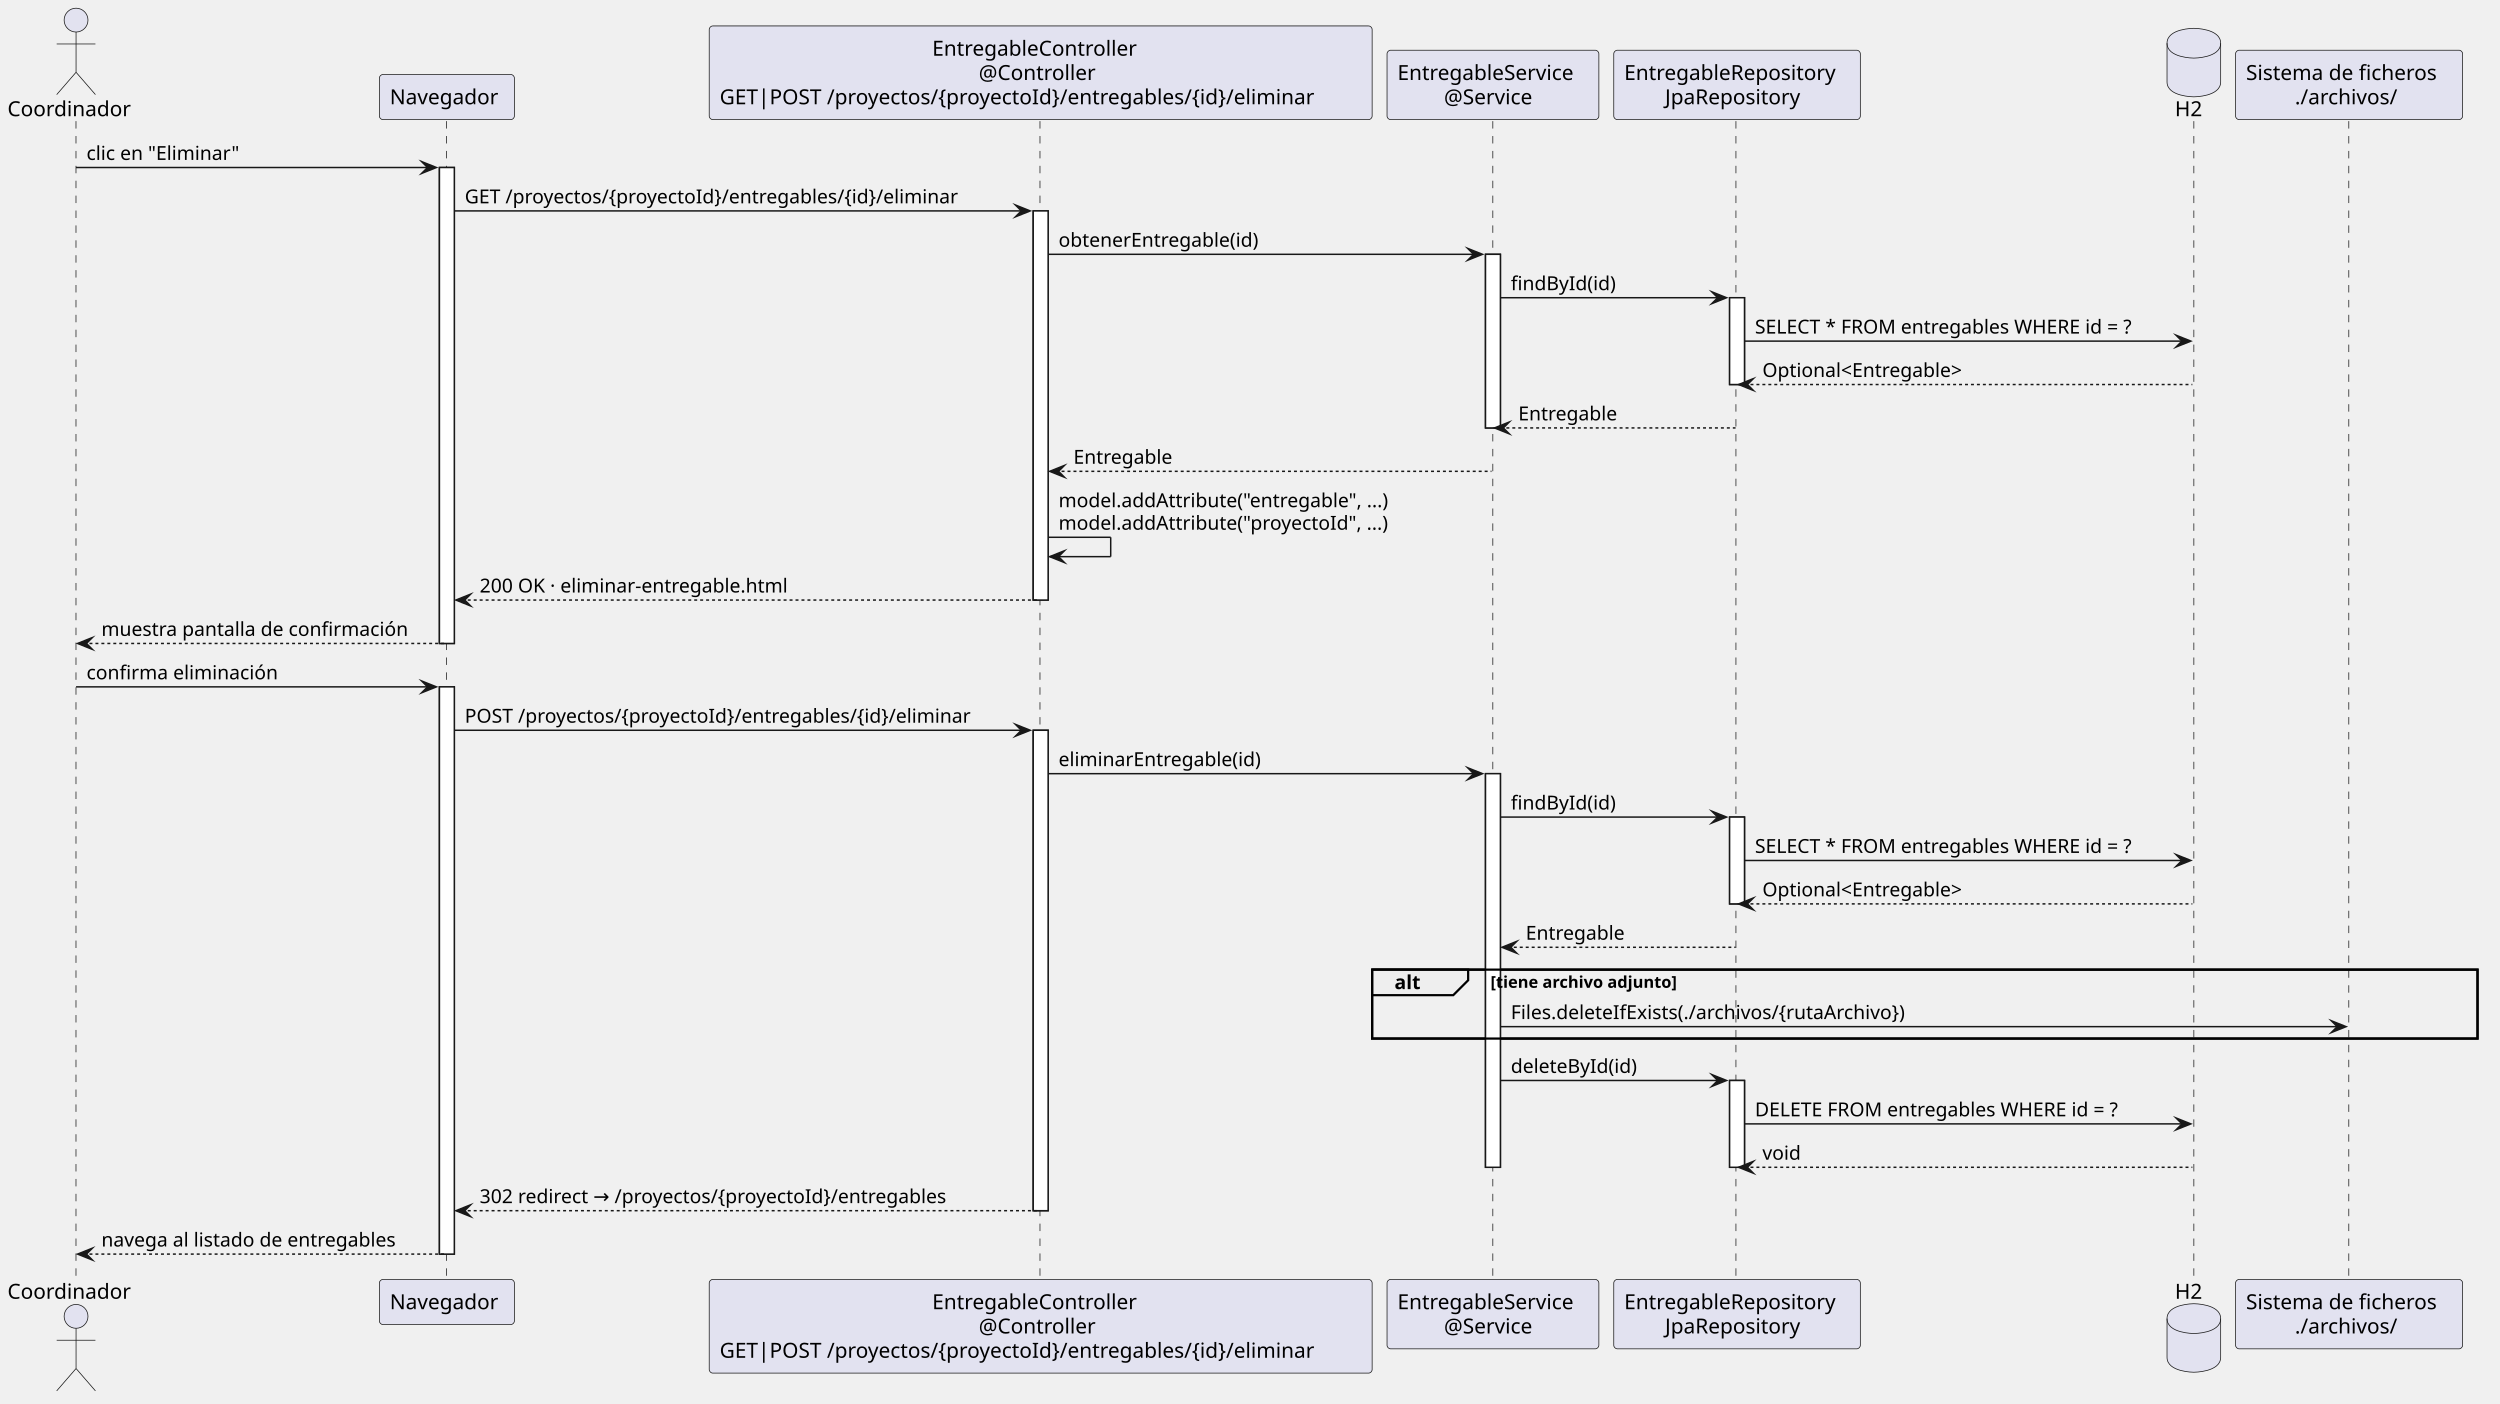
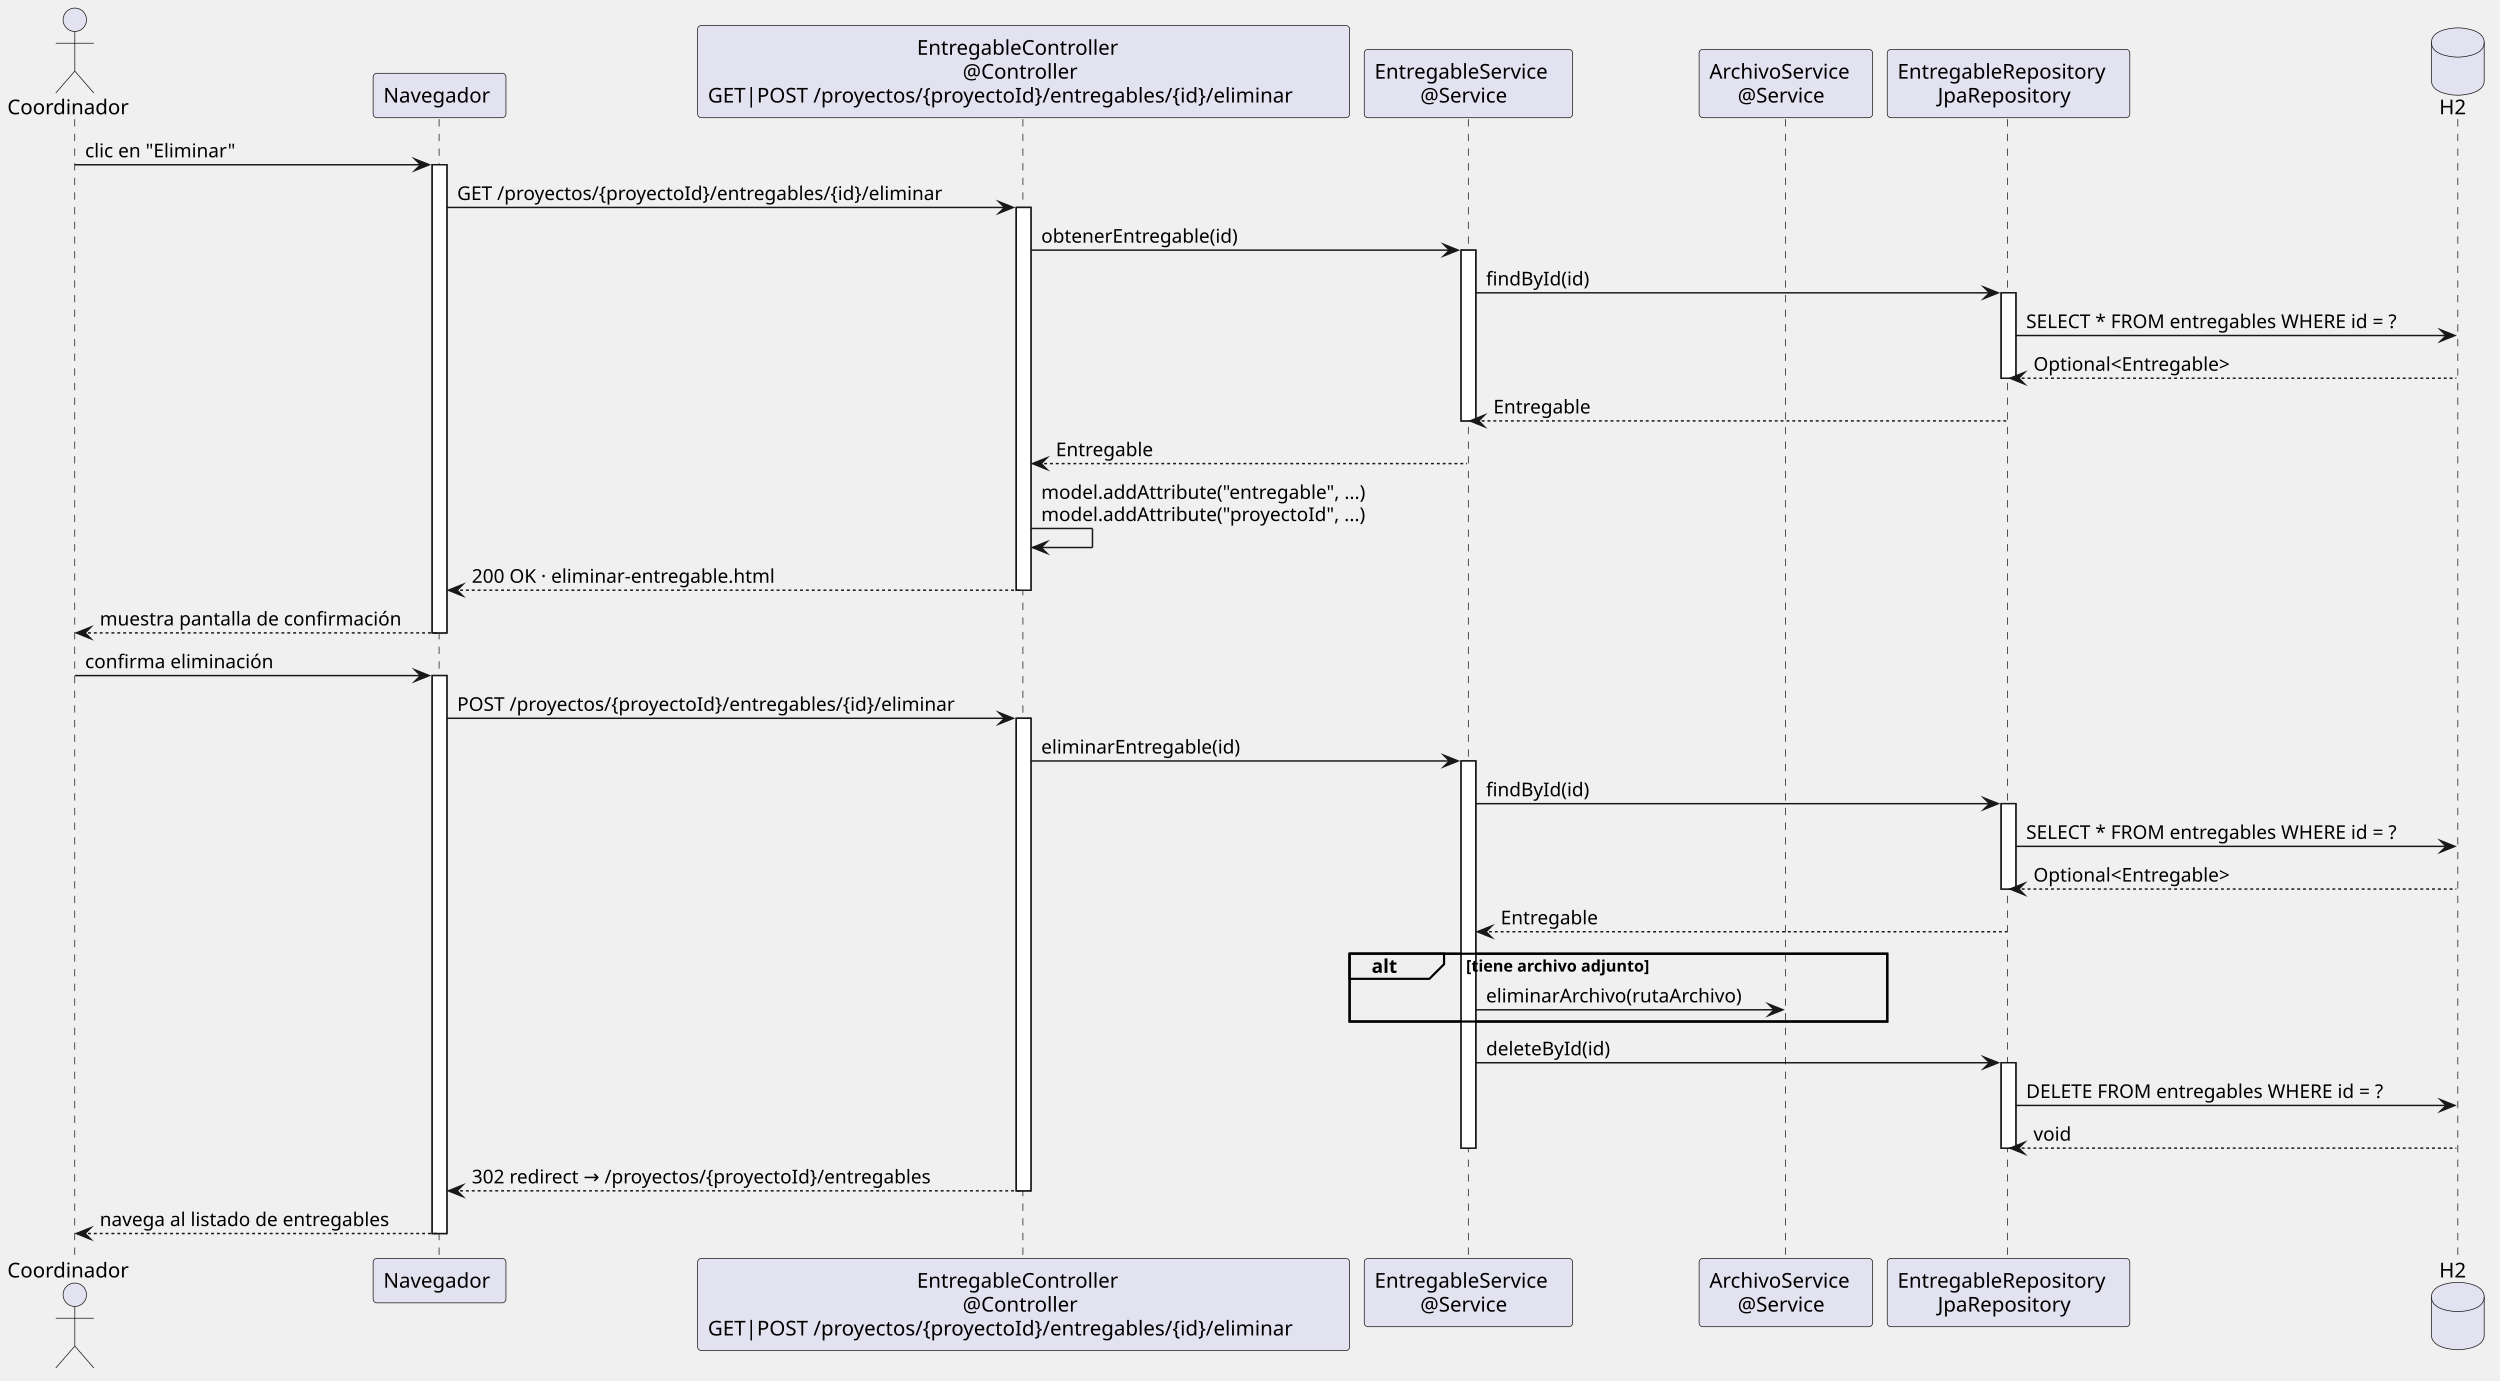
- <svg xmlns="http://www.w3.org/2000/svg" contentStyleType="text/css" data-diagram-type="SEQUENCE" height="942px" preserveAspectRatio="none" style="width:1678px;height:942px;background:#FFFFFF;" version="1.1" viewBox="0 0 1678 942" width="1678px" zoomAndPan="magnify">
+ <svg xmlns="http://www.w3.org/2000/svg" contentStyleType="text/css" data-diagram-type="SEQUENCE" height="942px" preserveAspectRatio="none" style="width:1706px;height:942px;background:#FFFFFF;" version="1.1" viewBox="0 0 1706 942" width="1706px" zoomAndPan="magnify">
  <defs />
  <g>
    <g>
      <rect fill="#FFFFFF" height="319.461" style="stroke:#181818;stroke-width:1;" width="10" x="294.945" y="112.43" />
    </g>
    <g>
      <rect fill="#FFFFFF" height="380.727" style="stroke:#181818;stroke-width:1;" width="10" x="294.945" y="461.023" />
    </g>
    <g>
      <rect fill="#FFFFFF" height="261.195" style="stroke:#181818;stroke-width:1;" width="10" x="693.505" y="141.562" />
    </g>
    <g>
      <rect fill="#FFFFFF" height="322.461" style="stroke:#181818;stroke-width:1;" width="10" x="693.505" y="490.156" />
    </g>
    <g>
      <rect fill="#FFFFFF" height="116.531" style="stroke:#181818;stroke-width:1;" width="10" x="997.068" y="170.695" />
    </g>
    <g>
      <rect fill="#FFFFFF" height="264.195" style="stroke:#181818;stroke-width:1;" width="10" x="997.068" y="519.289" />
    </g>
    <g>
-       <rect fill="#FFFFFF" height="58.266" style="stroke:#181818;stroke-width:1;" width="10" x="1160.907" y="199.828" />
-     </g>
-     <g>
-       <rect fill="#FFFFFF" height="58.266" style="stroke:#181818;stroke-width:1;" width="10" x="1160.907" y="548.422" />
-     </g>
-     <g>
-       <rect fill="#FFFFFF" height="58.266" style="stroke:#181818;stroke-width:1;" width="10" x="1160.907" y="725.219" />
-     </g>
-     <rect fill="none" height="46.266" style="stroke:#000000;stroke-width:1.5;" width="741.936" x="920.981" y="650.82" />
+       <rect fill="#FFFFFF" height="58.266" style="stroke:#181818;stroke-width:1;" width="10" x="1365.618" y="199.828" />
+     </g>
+     <g>
+       <rect fill="#FFFFFF" height="58.266" style="stroke:#181818;stroke-width:1;" width="10" x="1365.618" y="548.422" />
+     </g>
+     <g>
+       <rect fill="#FFFFFF" height="58.266" style="stroke:#181818;stroke-width:1;" width="10" x="1365.618" y="725.219" />
+     </g>
+     <rect fill="none" height="46.266" style="stroke:#000000;stroke-width:1.5;" width="366.884" x="920.981" y="650.82" />
    <g class="participant-lifeline" data-entity-uid="part1" data-qualified-name="Coord" data-source-line="3" id="part1-lifeline">
      <g>
        <rect fill="#000000" fill-opacity="0" height="778.453" width="8" x="47.049" y="81.297" />
        <line style="stroke:#181818;stroke-width:0.5;stroke-dasharray:5,5;" x1="51" x2="51" y1="81.297" y2="859.75" />
      </g>
    </g>
    <g class="participant-lifeline" data-entity-uid="part2" data-qualified-name="Nav" data-source-line="4" id="part2-lifeline">
      <g>
        <rect fill="#000000" fill-opacity="0" height="778.453" width="8" x="295.945" y="81.297" />
        <line style="stroke:#181818;stroke-width:0.5;stroke-dasharray:5,5;" x1="299.633" x2="299.633" y1="81.297" y2="859.75" />
      </g>
    </g>
    <g class="participant-lifeline" data-entity-uid="part3" data-qualified-name="Ctrl" data-source-line="5" id="part3-lifeline">
      <g>
        <rect fill="#000000" fill-opacity="0" height="778.453" width="8" x="694.505" y="81.297" />
        <line style="stroke:#181818;stroke-width:0.5;stroke-dasharray:5,5;" x1="698.03" x2="698.03" y1="81.297" y2="859.75" />
      </g>
    </g>
    <g class="participant-lifeline" data-entity-uid="part4" data-qualified-name="Service" data-source-line="6" id="part4-lifeline">
      <g>
        <rect fill="#000000" fill-opacity="0" height="778.453" width="8" x="998.068" y="81.297" />
        <line style="stroke:#181818;stroke-width:0.5;stroke-dasharray:5,5;" x1="1001.981" x2="1001.981" y1="81.297" y2="859.75" />
      </g>
    </g>
-     <g class="participant-lifeline" data-entity-uid="part5" data-qualified-name="Repo" data-source-line="7" id="part5-lifeline">
-       <g>
-         <rect fill="#000000" fill-opacity="0" height="778.453" width="8" x="1161.907" y="81.297" />
-         <line style="stroke:#181818;stroke-width:0.5;stroke-dasharray:5,5;" x1="1165.155" x2="1165.155" y1="81.297" y2="859.75" />
-       </g>
-     </g>
-     <g class="participant-lifeline" data-entity-uid="part6" data-qualified-name="DB" data-source-line="8" id="part6-lifeline">
-       <g>
-         <rect fill="#000000" fill-opacity="0" height="778.453" width="8" x="1468.509" y="81.297" />
-         <line style="stroke:#181818;stroke-width:0.5;stroke-dasharray:5,5;" x1="1472.509" x2="1472.509" y1="81.297" y2="859.75" />
-       </g>
-     </g>
-     <g class="participant-lifeline" data-entity-uid="part7" data-qualified-name="FS" data-source-line="9" id="part7-lifeline">
-       <g>
-         <rect fill="#000000" fill-opacity="0" height="778.453" width="8" x="1572.713" y="81.297" />
-         <line style="stroke:#181818;stroke-width:0.5;stroke-dasharray:5,5;" x1="1576.509" x2="1576.509" y1="81.297" y2="859.75" />
+     <g class="participant-lifeline" data-entity-uid="part5" data-qualified-name="ArchivoSvc" data-source-line="7" id="part5-lifeline">
+       <g>
+         <rect fill="#000000" fill-opacity="0" height="778.453" width="8" x="1214.673" y="81.297" />
+         <line style="stroke:#181818;stroke-width:0.5;stroke-dasharray:5,5;" x1="1218.48" x2="1218.48" y1="81.297" y2="859.75" />
+       </g>
+     </g>
+     <g class="participant-lifeline" data-entity-uid="part6" data-qualified-name="Repo" data-source-line="8" id="part6-lifeline">
+       <g>
+         <rect fill="#000000" fill-opacity="0" height="778.453" width="8" x="1366.618" y="81.297" />
+         <line style="stroke:#181818;stroke-width:0.5;stroke-dasharray:5,5;" x1="1369.865" x2="1369.865" y1="81.297" y2="859.75" />
+       </g>
+     </g>
+     <g class="participant-lifeline" data-entity-uid="part7" data-qualified-name="DB" data-source-line="9" id="part7-lifeline">
+       <g>
+         <rect fill="#000000" fill-opacity="0" height="778.453" width="8" x="1673.22" y="81.297" />
+         <line style="stroke:#181818;stroke-width:0.5;stroke-dasharray:5,5;" x1="1677.22" x2="1677.22" y1="81.297" y2="859.75" />
      </g>
    </g>
    <g class="participant participant-head" data-entity-uid="part1" data-qualified-name="Coord" data-source-line="3" id="part1-head">
      <text fill="#000000" font-family="sans-serif" font-size="14" lengthAdjust="spacing" textLength="86.099" x="5" y="77.995">Coordinador</text>
      <ellipse cx="51.049" cy="13.5" fill="#E2E2F0" rx="8" ry="8" style="stroke:#181818;stroke-width:0.5;" />
      <path d="M51.049,21.5 L51.049,48.5 M38.049,29.5 L64.049,29.5 M51.049,48.5 L38.049,63.5 M51.049,48.5 L64.049,63.5" fill="none" style="stroke:#181818;stroke-width:0.5;" />
    </g>
    <g class="participant participant-tail" data-entity-uid="part1" data-qualified-name="Coord" data-source-line="3" id="part1-tail">
      <text fill="#000000" font-family="sans-serif" font-size="14" lengthAdjust="spacing" textLength="86.099" x="5" y="871.745">Coordinador</text>
      <ellipse cx="51.049" cy="883.547" fill="#E2E2F0" rx="8" ry="8" style="stroke:#181818;stroke-width:0.5;" />
      <path d="M51.049,891.547 L51.049,918.547 M38.049,899.547 L64.049,899.547 M51.049,918.547 L38.049,933.547 M51.049,918.547 L64.049,933.547" fill="none" style="stroke:#181818;stroke-width:0.5;" />
    </g>
    <g class="participant participant-head" data-entity-uid="part2" data-qualified-name="Nav" data-source-line="4" id="part2-head">
      <rect fill="#E2E2F0" height="30.297" rx="2.5" ry="2.5" style="stroke:#181818;stroke-width:0.5;" width="90.624" x="254.633" y="50" />
      <text fill="#000000" font-family="sans-serif" font-size="14" lengthAdjust="spacing" textLength="76.624" x="261.633" y="69.995">Navegador</text>
    </g>
    <g class="participant participant-tail" data-entity-uid="part2" data-qualified-name="Nav" data-source-line="4" id="part2-tail">
      <rect fill="#E2E2F0" height="30.297" rx="2.5" ry="2.5" style="stroke:#181818;stroke-width:0.5;" width="90.624" x="254.633" y="858.75" />
      <text fill="#000000" font-family="sans-serif" font-size="14" lengthAdjust="spacing" textLength="76.624" x="261.633" y="878.745">Navegador</text>
    </g>
    <g class="participant participant-head" data-entity-uid="part3" data-qualified-name="Ctrl" data-source-line="5" id="part3-head">
      <rect fill="#E2E2F0" height="62.891" rx="2.5" ry="2.5" style="stroke:#181818;stroke-width:0.5;" width="444.951" x="476.03" y="17.406" />
      <text fill="#000000" font-family="sans-serif" font-size="14" lengthAdjust="spacing" textLength="145.606" x="625.703" y="37.401">EntregableController</text>
      <text fill="#000000" font-family="sans-serif" font-size="14" lengthAdjust="spacing" textLength="83.173" x="656.919" y="53.698">@Controller</text>
      <text fill="#000000" font-family="sans-serif" font-size="14" lengthAdjust="spacing" textLength="430.951" x="483.03" y="69.995">GET|POST /proyectos/{proyectoId}/entregables/{id}/eliminar</text>
    </g>
    <g class="participant participant-tail" data-entity-uid="part3" data-qualified-name="Ctrl" data-source-line="5" id="part3-tail">
      <rect fill="#E2E2F0" height="62.891" rx="2.5" ry="2.5" style="stroke:#181818;stroke-width:0.5;" width="444.951" x="476.03" y="858.75" />
      <text fill="#000000" font-family="sans-serif" font-size="14" lengthAdjust="spacing" textLength="145.606" x="625.703" y="878.745">EntregableController</text>
      <text fill="#000000" font-family="sans-serif" font-size="14" lengthAdjust="spacing" textLength="83.173" x="656.919" y="895.042">@Controller</text>
      <text fill="#000000" font-family="sans-serif" font-size="14" lengthAdjust="spacing" textLength="430.951" x="483.03" y="911.339">GET|POST /proyectos/{proyectoId}/entregables/{id}/eliminar</text>
    </g>
    <g class="participant participant-head" data-entity-uid="part4" data-qualified-name="Service" data-source-line="6" id="part4-head">
      <rect fill="#E2E2F0" height="46.594" rx="2.5" ry="2.5" style="stroke:#181818;stroke-width:0.5;" width="142.174" x="930.981" y="33.703" />
      <text fill="#000000" font-family="sans-serif" font-size="14" lengthAdjust="spacing" textLength="128.174" x="937.981" y="53.698">EntregableService</text>
      <text fill="#000000" font-family="sans-serif" font-size="14" lengthAdjust="spacing" textLength="65.741" x="969.197" y="69.995">@Service</text>
    </g>
    <g class="participant participant-tail" data-entity-uid="part4" data-qualified-name="Service" data-source-line="6" id="part4-tail">
      <rect fill="#E2E2F0" height="46.594" rx="2.5" ry="2.5" style="stroke:#181818;stroke-width:0.5;" width="142.174" x="930.981" y="858.75" />
      <text fill="#000000" font-family="sans-serif" font-size="14" lengthAdjust="spacing" textLength="128.174" x="937.981" y="878.745">EntregableService</text>
      <text fill="#000000" font-family="sans-serif" font-size="14" lengthAdjust="spacing" textLength="65.741" x="969.197" y="895.042">@Service</text>
    </g>
-     <g class="participant participant-head" data-entity-uid="part5" data-qualified-name="Repo" data-source-line="7" id="part5-head">
-       <rect fill="#E2E2F0" height="46.594" rx="2.5" ry="2.5" style="stroke:#181818;stroke-width:0.5;" width="165.505" x="1083.155" y="33.703" />
-       <text fill="#000000" font-family="sans-serif" font-size="14" lengthAdjust="spacing" textLength="151.505" x="1090.155" y="53.698">EntregableRepository</text>
-       <text fill="#000000" font-family="sans-serif" font-size="14" lengthAdjust="spacing" textLength="96.667" x="1117.574" y="69.995">JpaRepository</text>
-     </g>
-     <g class="participant participant-tail" data-entity-uid="part5" data-qualified-name="Repo" data-source-line="7" id="part5-tail">
-       <rect fill="#E2E2F0" height="46.594" rx="2.5" ry="2.5" style="stroke:#181818;stroke-width:0.5;" width="165.505" x="1083.155" y="858.75" />
-       <text fill="#000000" font-family="sans-serif" font-size="14" lengthAdjust="spacing" textLength="151.505" x="1090.155" y="878.745">EntregableRepository</text>
-       <text fill="#000000" font-family="sans-serif" font-size="14" lengthAdjust="spacing" textLength="96.667" x="1117.574" y="895.042">JpaRepository</text>
-     </g>
-     <g class="participant participant-head" data-entity-uid="part6" data-qualified-name="DB" data-source-line="8" id="part6-head">
-       <text fill="#000000" font-family="sans-serif" font-size="14" lengthAdjust="spacing" textLength="19.435" x="1459.792" y="77.995">H2</text>
-       <path d="M1454.509,29 C1454.509,19 1472.509,19 1472.509,19 C1472.509,19 1490.509,19 1490.509,29 L1490.509,55 C1490.509,65 1472.509,65 1472.509,65 C1472.509,65 1454.509,65 1454.509,55 L1454.509,29" fill="#E2E2F0" style="stroke:#181818;stroke-width:0.5;" />
-       <path d="M1454.509,29 C1454.509,39 1472.509,39 1472.509,39 C1472.509,39 1490.509,39 1490.509,29" fill="none" style="stroke:#181818;stroke-width:0.5;" />
-     </g>
-     <g class="participant participant-tail" data-entity-uid="part6" data-qualified-name="DB" data-source-line="8" id="part6-tail">
-       <text fill="#000000" font-family="sans-serif" font-size="14" lengthAdjust="spacing" textLength="19.435" x="1459.792" y="871.745">H2</text>
-       <path d="M1454.509,885.047 C1454.509,875.047 1472.509,875.047 1472.509,875.047 C1472.509,875.047 1490.509,875.047 1490.509,885.047 L1490.509,911.047 C1490.509,921.047 1472.509,921.047 1472.509,921.047 C1472.509,921.047 1454.509,921.047 1454.509,911.047 L1454.509,885.047" fill="#E2E2F0" style="stroke:#181818;stroke-width:0.5;" />
-       <path d="M1454.509,885.047 C1454.509,895.047 1472.509,895.047 1472.509,895.047 C1472.509,895.047 1490.509,895.047 1490.509,885.047" fill="none" style="stroke:#181818;stroke-width:0.5;" />
-     </g>
-     <g class="participant participant-head" data-entity-uid="part7" data-qualified-name="FS" data-source-line="9" id="part7-head">
-       <rect fill="#E2E2F0" height="46.594" rx="2.5" ry="2.5" style="stroke:#181818;stroke-width:0.5;" width="152.407" x="1500.509" y="33.703" />
-       <text fill="#000000" font-family="sans-serif" font-size="14" lengthAdjust="spacing" textLength="138.407" x="1507.509" y="53.698">Sistema de ficheros</text>
-       <text fill="#000000" font-family="sans-serif" font-size="14" lengthAdjust="spacing" textLength="72.823" x="1540.301" y="69.995">./archivos/</text>
-     </g>
-     <g class="participant participant-tail" data-entity-uid="part7" data-qualified-name="FS" data-source-line="9" id="part7-tail">
-       <rect fill="#E2E2F0" height="46.594" rx="2.5" ry="2.5" style="stroke:#181818;stroke-width:0.5;" width="152.407" x="1500.509" y="858.75" />
-       <text fill="#000000" font-family="sans-serif" font-size="14" lengthAdjust="spacing" textLength="138.407" x="1507.509" y="878.745">Sistema de ficheros</text>
-       <text fill="#000000" font-family="sans-serif" font-size="14" lengthAdjust="spacing" textLength="72.823" x="1540.301" y="895.042">./archivos/</text>
+     <g class="participant participant-head" data-entity-uid="part5" data-qualified-name="ArchivoSvc" data-source-line="7" id="part5-head">
+       <rect fill="#E2E2F0" height="46.594" rx="2.5" ry="2.5" style="stroke:#181818;stroke-width:0.5;" width="118.385" x="1159.48" y="33.703" />
+       <text fill="#000000" font-family="sans-serif" font-size="14" lengthAdjust="spacing" textLength="104.385" x="1166.48" y="53.698">ArchivoService</text>
+       <text fill="#000000" font-family="sans-serif" font-size="14" lengthAdjust="spacing" textLength="65.741" x="1185.802" y="69.995">@Service</text>
+     </g>
+     <g class="participant participant-tail" data-entity-uid="part5" data-qualified-name="ArchivoSvc" data-source-line="7" id="part5-tail">
+       <rect fill="#E2E2F0" height="46.594" rx="2.5" ry="2.5" style="stroke:#181818;stroke-width:0.5;" width="118.385" x="1159.48" y="858.75" />
+       <text fill="#000000" font-family="sans-serif" font-size="14" lengthAdjust="spacing" textLength="104.385" x="1166.48" y="878.745">ArchivoService</text>
+       <text fill="#000000" font-family="sans-serif" font-size="14" lengthAdjust="spacing" textLength="65.741" x="1185.802" y="895.042">@Service</text>
+     </g>
+     <g class="participant participant-head" data-entity-uid="part6" data-qualified-name="Repo" data-source-line="8" id="part6-head">
+       <rect fill="#E2E2F0" height="46.594" rx="2.5" ry="2.5" style="stroke:#181818;stroke-width:0.5;" width="165.505" x="1287.865" y="33.703" />
+       <text fill="#000000" font-family="sans-serif" font-size="14" lengthAdjust="spacing" textLength="151.505" x="1294.865" y="53.698">EntregableRepository</text>
+       <text fill="#000000" font-family="sans-serif" font-size="14" lengthAdjust="spacing" textLength="96.667" x="1322.284" y="69.995">JpaRepository</text>
+     </g>
+     <g class="participant participant-tail" data-entity-uid="part6" data-qualified-name="Repo" data-source-line="8" id="part6-tail">
+       <rect fill="#E2E2F0" height="46.594" rx="2.5" ry="2.5" style="stroke:#181818;stroke-width:0.5;" width="165.505" x="1287.865" y="858.75" />
+       <text fill="#000000" font-family="sans-serif" font-size="14" lengthAdjust="spacing" textLength="151.505" x="1294.865" y="878.745">EntregableRepository</text>
+       <text fill="#000000" font-family="sans-serif" font-size="14" lengthAdjust="spacing" textLength="96.667" x="1322.284" y="895.042">JpaRepository</text>
+     </g>
+     <g class="participant participant-head" data-entity-uid="part7" data-qualified-name="DB" data-source-line="9" id="part7-head">
+       <text fill="#000000" font-family="sans-serif" font-size="14" lengthAdjust="spacing" textLength="19.435" x="1664.502" y="77.995">H2</text>
+       <path d="M1659.22,29 C1659.22,19 1677.22,19 1677.22,19 C1677.22,19 1695.22,19 1695.22,29 L1695.22,55 C1695.22,65 1677.22,65 1677.22,65 C1677.22,65 1659.22,65 1659.22,55 L1659.22,29" fill="#E2E2F0" style="stroke:#181818;stroke-width:0.5;" />
+       <path d="M1659.22,29 C1659.22,39 1677.22,39 1677.22,39 C1677.22,39 1695.22,39 1695.22,29" fill="none" style="stroke:#181818;stroke-width:0.5;" />
+     </g>
+     <g class="participant participant-tail" data-entity-uid="part7" data-qualified-name="DB" data-source-line="9" id="part7-tail">
+       <text fill="#000000" font-family="sans-serif" font-size="14" lengthAdjust="spacing" textLength="19.435" x="1664.502" y="871.745">H2</text>
+       <path d="M1659.22,885.047 C1659.22,875.047 1677.22,875.047 1677.22,875.047 C1677.22,875.047 1695.22,875.047 1695.22,885.047 L1695.22,911.047 C1695.22,921.047 1677.22,921.047 1677.22,921.047 C1677.22,921.047 1659.22,921.047 1659.22,911.047 L1659.22,885.047" fill="#E2E2F0" style="stroke:#181818;stroke-width:0.5;" />
+       <path d="M1659.22,885.047 C1659.22,895.047 1677.22,895.047 1677.22,895.047 C1677.22,895.047 1695.22,895.047 1695.22,885.047" fill="none" style="stroke:#181818;stroke-width:0.5;" />
    </g>
    <g>
      <rect fill="#FFFFFF" height="319.461" style="stroke:#181818;stroke-width:1;" width="10" x="294.945" y="112.43" />
    </g>
    <g>
      <rect fill="#FFFFFF" height="380.727" style="stroke:#181818;stroke-width:1;" width="10" x="294.945" y="461.023" />
    </g>
    <g>
      <rect fill="#FFFFFF" height="261.195" style="stroke:#181818;stroke-width:1;" width="10" x="693.505" y="141.562" />
    </g>
    <g>
      <rect fill="#FFFFFF" height="322.461" style="stroke:#181818;stroke-width:1;" width="10" x="693.505" y="490.156" />
    </g>
    <g>
      <rect fill="#FFFFFF" height="116.531" style="stroke:#181818;stroke-width:1;" width="10" x="997.068" y="170.695" />
    </g>
    <g>
      <rect fill="#FFFFFF" height="264.195" style="stroke:#181818;stroke-width:1;" width="10" x="997.068" y="519.289" />
    </g>
    <g>
-       <rect fill="#FFFFFF" height="58.266" style="stroke:#181818;stroke-width:1;" width="10" x="1160.907" y="199.828" />
-     </g>
-     <g>
-       <rect fill="#FFFFFF" height="58.266" style="stroke:#181818;stroke-width:1;" width="10" x="1160.907" y="548.422" />
-     </g>
-     <g>
-       <rect fill="#FFFFFF" height="58.266" style="stroke:#181818;stroke-width:1;" width="10" x="1160.907" y="725.219" />
+       <rect fill="#FFFFFF" height="58.266" style="stroke:#181818;stroke-width:1;" width="10" x="1365.618" y="199.828" />
+     </g>
+     <g>
+       <rect fill="#FFFFFF" height="58.266" style="stroke:#181818;stroke-width:1;" width="10" x="1365.618" y="548.422" />
+     </g>
+     <g>
+       <rect fill="#FFFFFF" height="58.266" style="stroke:#181818;stroke-width:1;" width="10" x="1365.618" y="725.219" />
    </g>
    <g class="message" data-entity-1="part1" data-entity-2="part2" data-source-line="11" id="msg1">
      <polygon fill="#181818" points="282.945,108.43,292.945,112.43,282.945,116.43,286.945,112.43" style="stroke:#181818;stroke-width:1;stroke-linejoin:miter;stroke-miterlimit:10;" />
      <line style="stroke:#181818;stroke-width:1;" x1="51.049" x2="288.945" y1="112.43" y2="112.43" />
      <text fill="#000000" font-family="sans-serif" font-size="13" lengthAdjust="spacing" textLength="111.243" x="58.049" y="107.364">clic en "Eliminar"</text>
    </g>
    <g class="message" data-entity-1="part2" data-entity-2="part3" data-source-line="13" id="msg2">
      <polygon fill="#181818" points="681.505,137.562,691.505,141.562,681.505,145.562,685.505,141.562" style="stroke:#181818;stroke-width:1;stroke-linejoin:miter;stroke-miterlimit:10;" />
      <line style="stroke:#181818;stroke-width:1;" x1="304.945" x2="687.505" y1="141.562" y2="141.562" />
      <text fill="#000000" font-family="sans-serif" font-size="13" lengthAdjust="spacing" textLength="361.524" x="311.945" y="136.497">GET /proyectos/{proyectoId}/entregables/{id}/eliminar</text>
    </g>
    <g class="message" data-entity-1="part3" data-entity-2="part4" data-source-line="15" id="msg3">
      <polygon fill="#181818" points="985.068,166.695,995.068,170.695,985.068,174.695,989.068,170.695" style="stroke:#181818;stroke-width:1;stroke-linejoin:miter;stroke-miterlimit:10;" />
      <line style="stroke:#181818;stroke-width:1;" x1="703.505" x2="991.068" y1="170.695" y2="170.695" />
      <text fill="#000000" font-family="sans-serif" font-size="13" lengthAdjust="spacing" textLength="143.863" x="710.505" y="165.629">obtenerEntregable(id)</text>
    </g>
-     <g class="message" data-entity-1="part4" data-entity-2="part5" data-source-line="17" id="msg4">
-       <polygon fill="#181818" points="1148.907,195.828,1158.907,199.828,1148.907,203.828,1152.907,199.828" style="stroke:#181818;stroke-width:1;stroke-linejoin:miter;stroke-miterlimit:10;" />
-       <line style="stroke:#181818;stroke-width:1;" x1="1007.068" x2="1154.907" y1="199.828" y2="199.828" />
+     <g class="message" data-entity-1="part4" data-entity-2="part6" data-source-line="17" id="msg4">
+       <polygon fill="#181818" points="1353.618,195.828,1363.618,199.828,1353.618,203.828,1357.618,199.828" style="stroke:#181818;stroke-width:1;stroke-linejoin:miter;stroke-miterlimit:10;" />
+       <line style="stroke:#181818;stroke-width:1;" x1="1007.068" x2="1359.618" y1="199.828" y2="199.828" />
      <text fill="#000000" font-family="sans-serif" font-size="13" lengthAdjust="spacing" textLength="75.385" x="1014.068" y="194.762">findById(id)</text>
    </g>
-     <g class="message" data-entity-1="part5" data-entity-2="part6" data-source-line="19" id="msg5">
-       <polygon fill="#181818" points="1460.509,224.961,1470.509,228.961,1460.509,232.961,1464.509,228.961" style="stroke:#181818;stroke-width:1;stroke-linejoin:miter;stroke-miterlimit:10;" />
-       <line style="stroke:#181818;stroke-width:1;" x1="1170.907" x2="1466.509" y1="228.961" y2="228.961" />
-       <text fill="#000000" font-family="sans-serif" font-size="13" lengthAdjust="spacing" textLength="277.602" x="1177.907" y="223.895">SELECT * FROM entregables WHERE id = ?</text>
-     </g>
-     <g class="message" data-entity-1="part6" data-entity-2="part5" data-source-line="20" id="msg6">
-       <polygon fill="#181818" points="1176.907,254.094,1166.907,258.094,1176.907,262.094,1172.907,258.094" style="stroke:#181818;stroke-width:1;stroke-linejoin:miter;stroke-miterlimit:10;" />
-       <line style="stroke:#181818;stroke-width:1;stroke-dasharray:2,2;" x1="1170.907" x2="1471.509" y1="258.094" y2="258.094" />
-       <text fill="#000000" font-family="sans-serif" font-size="13" lengthAdjust="spacing" textLength="147.723" x="1182.907" y="253.028">Optional&lt;Entregable&gt;</text>
-     </g>
-     <g class="message" data-entity-1="part5" data-entity-2="part4" data-source-line="22" id="msg7">
+     <g class="message" data-entity-1="part6" data-entity-2="part7" data-source-line="19" id="msg5">
+       <polygon fill="#181818" points="1665.22,224.961,1675.22,228.961,1665.22,232.961,1669.22,228.961" style="stroke:#181818;stroke-width:1;stroke-linejoin:miter;stroke-miterlimit:10;" />
+       <line style="stroke:#181818;stroke-width:1;" x1="1375.618" x2="1671.22" y1="228.961" y2="228.961" />
+       <text fill="#000000" font-family="sans-serif" font-size="13" lengthAdjust="spacing" textLength="277.602" x="1382.618" y="223.895">SELECT * FROM entregables WHERE id = ?</text>
+     </g>
+     <g class="message" data-entity-1="part7" data-entity-2="part6" data-source-line="20" id="msg6">
+       <polygon fill="#181818" points="1381.618,254.094,1371.618,258.094,1381.618,262.094,1377.618,258.094" style="stroke:#181818;stroke-width:1;stroke-linejoin:miter;stroke-miterlimit:10;" />
+       <line style="stroke:#181818;stroke-width:1;stroke-dasharray:2,2;" x1="1375.618" x2="1676.22" y1="258.094" y2="258.094" />
+       <text fill="#000000" font-family="sans-serif" font-size="13" lengthAdjust="spacing" textLength="147.723" x="1387.618" y="253.028">Optional&lt;Entregable&gt;</text>
+     </g>
+     <g class="message" data-entity-1="part6" data-entity-2="part4" data-source-line="22" id="msg7">
      <polygon fill="#181818" points="1013.068,283.227,1003.068,287.227,1013.068,291.227,1009.068,287.227" style="stroke:#181818;stroke-width:1;stroke-linejoin:miter;stroke-miterlimit:10;" />
-       <line style="stroke:#181818;stroke-width:1;stroke-dasharray:2,2;" x1="1007.068" x2="1164.907" y1="287.227" y2="287.227" />
+       <line style="stroke:#181818;stroke-width:1;stroke-dasharray:2,2;" x1="1007.068" x2="1369.618" y1="287.227" y2="287.227" />
      <text fill="#000000" font-family="sans-serif" font-size="13" lengthAdjust="spacing" textLength="70.973" x="1019.068" y="282.161">Entregable</text>
    </g>
    <g class="message" data-entity-1="part4" data-entity-2="part3" data-source-line="24" id="msg8">
      <polygon fill="#181818" points="714.505,312.359,704.505,316.359,714.505,320.359,710.505,316.359" style="stroke:#181818;stroke-width:1;stroke-linejoin:miter;stroke-miterlimit:10;" />
      <line style="stroke:#181818;stroke-width:1;stroke-dasharray:2,2;" x1="708.505" x2="1001.068" y1="316.359" y2="316.359" />
      <text fill="#000000" font-family="sans-serif" font-size="13" lengthAdjust="spacing" textLength="70.973" x="720.505" y="311.293">Entregable</text>
    </g>
    <g class="message" data-entity-1="part3" data-entity-2="part3" data-source-line="25" id="msg9">
      <line style="stroke:#181818;stroke-width:1;" x1="703.505" x2="745.505" y1="360.625" y2="360.625" />
      <line style="stroke:#181818;stroke-width:1;" x1="745.505" x2="745.505" y1="360.625" y2="373.625" />
      <line style="stroke:#181818;stroke-width:1;" x1="704.505" x2="745.505" y1="373.625" y2="373.625" />
      <polygon fill="#181818" points="714.505,369.625,704.505,373.625,714.505,377.625,710.505,373.625" style="stroke:#181818;stroke-width:1;stroke-linejoin:miter;stroke-miterlimit:10;" />
      <text fill="#000000" font-family="sans-serif" font-size="13" lengthAdjust="spacing" textLength="240.233" x="710.505" y="340.426">model.addAttribute("entregable", ...)</text>
      <text fill="#000000" font-family="sans-serif" font-size="13" lengthAdjust="spacing" textLength="239.002" x="710.505" y="355.559">model.addAttribute("proyectoId", ...)</text>
    </g>
    <g class="message" data-entity-1="part3" data-entity-2="part2" data-source-line="26" id="msg10">
      <polygon fill="#181818" points="315.945,398.758,305.945,402.758,315.945,406.758,311.945,402.758" style="stroke:#181818;stroke-width:1;stroke-linejoin:miter;stroke-miterlimit:10;" />
      <line style="stroke:#181818;stroke-width:1;stroke-dasharray:2,2;" x1="309.945" x2="697.505" y1="402.758" y2="402.758" />
      <text fill="#000000" font-family="sans-serif" font-size="13" lengthAdjust="spacing" textLength="222.339" x="321.945" y="397.692">200 OK · eliminar-entregable.html</text>
    </g>
    <g class="message" data-entity-1="part2" data-entity-2="part1" data-source-line="28" id="msg11">
      <polygon fill="#181818" points="62.049,427.891,52.049,431.891,62.049,435.891,58.049,431.891" style="stroke:#181818;stroke-width:1;stroke-linejoin:miter;stroke-miterlimit:10;" />
      <line style="stroke:#181818;stroke-width:1;stroke-dasharray:2,2;" x1="56.049" x2="298.945" y1="431.891" y2="431.891" />
      <text fill="#000000" font-family="sans-serif" font-size="13" lengthAdjust="spacing" textLength="219.895" x="68.049" y="426.825">muestra pantalla de confirmación</text>
    </g>
    <g class="message" data-entity-1="part1" data-entity-2="part2" data-source-line="31" id="msg12">
      <polygon fill="#181818" points="282.945,457.023,292.945,461.023,282.945,465.023,286.945,461.023" style="stroke:#181818;stroke-width:1;stroke-linejoin:miter;stroke-miterlimit:10;" />
      <line style="stroke:#181818;stroke-width:1;" x1="51.049" x2="288.945" y1="461.023" y2="461.023" />
      <text fill="#000000" font-family="sans-serif" font-size="13" lengthAdjust="spacing" textLength="136.291" x="58.049" y="455.957">confirma eliminación</text>
    </g>
    <g class="message" data-entity-1="part2" data-entity-2="part3" data-source-line="33" id="msg13">
      <polygon fill="#181818" points="681.505,486.156,691.505,490.156,681.505,494.156,685.505,490.156" style="stroke:#181818;stroke-width:1;stroke-linejoin:miter;stroke-miterlimit:10;" />
      <line style="stroke:#181818;stroke-width:1;" x1="304.945" x2="687.505" y1="490.156" y2="490.156" />
      <text fill="#000000" font-family="sans-serif" font-size="13" lengthAdjust="spacing" textLength="369.56" x="311.945" y="485.09">POST /proyectos/{proyectoId}/entregables/{id}/eliminar</text>
    </g>
    <g class="message" data-entity-1="part3" data-entity-2="part4" data-source-line="36" id="msg14">
      <polygon fill="#181818" points="985.068,515.289,995.068,519.289,985.068,523.289,989.068,519.289" style="stroke:#181818;stroke-width:1;stroke-linejoin:miter;stroke-miterlimit:10;" />
      <line style="stroke:#181818;stroke-width:1;" x1="703.505" x2="991.068" y1="519.289" y2="519.289" />
      <text fill="#000000" font-family="sans-serif" font-size="13" lengthAdjust="spacing" textLength="146.028" x="710.505" y="514.223">eliminarEntregable(id)</text>
    </g>
-     <g class="message" data-entity-1="part4" data-entity-2="part5" data-source-line="38" id="msg15">
-       <polygon fill="#181818" points="1148.907,544.422,1158.907,548.422,1148.907,552.422,1152.907,548.422" style="stroke:#181818;stroke-width:1;stroke-linejoin:miter;stroke-miterlimit:10;" />
-       <line style="stroke:#181818;stroke-width:1;" x1="1007.068" x2="1154.907" y1="548.422" y2="548.422" />
+     <g class="message" data-entity-1="part4" data-entity-2="part6" data-source-line="38" id="msg15">
+       <polygon fill="#181818" points="1353.618,544.422,1363.618,548.422,1353.618,552.422,1357.618,548.422" style="stroke:#181818;stroke-width:1;stroke-linejoin:miter;stroke-miterlimit:10;" />
+       <line style="stroke:#181818;stroke-width:1;" x1="1007.068" x2="1359.618" y1="548.422" y2="548.422" />
      <text fill="#000000" font-family="sans-serif" font-size="13" lengthAdjust="spacing" textLength="75.385" x="1014.068" y="543.356">findById(id)</text>
    </g>
-     <g class="message" data-entity-1="part5" data-entity-2="part6" data-source-line="40" id="msg16">
-       <polygon fill="#181818" points="1460.509,573.555,1470.509,577.555,1460.509,581.555,1464.509,577.555" style="stroke:#181818;stroke-width:1;stroke-linejoin:miter;stroke-miterlimit:10;" />
-       <line style="stroke:#181818;stroke-width:1;" x1="1170.907" x2="1466.509" y1="577.555" y2="577.555" />
-       <text fill="#000000" font-family="sans-serif" font-size="13" lengthAdjust="spacing" textLength="277.602" x="1177.907" y="572.489">SELECT * FROM entregables WHERE id = ?</text>
-     </g>
-     <g class="message" data-entity-1="part6" data-entity-2="part5" data-source-line="41" id="msg17">
-       <polygon fill="#181818" points="1176.907,602.688,1166.907,606.688,1176.907,610.688,1172.907,606.688" style="stroke:#181818;stroke-width:1;stroke-linejoin:miter;stroke-miterlimit:10;" />
-       <line style="stroke:#181818;stroke-width:1;stroke-dasharray:2,2;" x1="1170.907" x2="1471.509" y1="606.688" y2="606.688" />
-       <text fill="#000000" font-family="sans-serif" font-size="13" lengthAdjust="spacing" textLength="147.723" x="1182.907" y="601.622">Optional&lt;Entregable&gt;</text>
-     </g>
-     <g class="message" data-entity-1="part5" data-entity-2="part4" data-source-line="43" id="msg18">
+     <g class="message" data-entity-1="part6" data-entity-2="part7" data-source-line="40" id="msg16">
+       <polygon fill="#181818" points="1665.22,573.555,1675.22,577.555,1665.22,581.555,1669.22,577.555" style="stroke:#181818;stroke-width:1;stroke-linejoin:miter;stroke-miterlimit:10;" />
+       <line style="stroke:#181818;stroke-width:1;" x1="1375.618" x2="1671.22" y1="577.555" y2="577.555" />
+       <text fill="#000000" font-family="sans-serif" font-size="13" lengthAdjust="spacing" textLength="277.602" x="1382.618" y="572.489">SELECT * FROM entregables WHERE id = ?</text>
+     </g>
+     <g class="message" data-entity-1="part7" data-entity-2="part6" data-source-line="41" id="msg17">
+       <polygon fill="#181818" points="1381.618,602.688,1371.618,606.688,1381.618,610.688,1377.618,606.688" style="stroke:#181818;stroke-width:1;stroke-linejoin:miter;stroke-miterlimit:10;" />
+       <line style="stroke:#181818;stroke-width:1;stroke-dasharray:2,2;" x1="1375.618" x2="1676.22" y1="606.688" y2="606.688" />
+       <text fill="#000000" font-family="sans-serif" font-size="13" lengthAdjust="spacing" textLength="147.723" x="1387.618" y="601.622">Optional&lt;Entregable&gt;</text>
+     </g>
+     <g class="message" data-entity-1="part6" data-entity-2="part4" data-source-line="43" id="msg18">
      <polygon fill="#181818" points="1018.068,631.82,1008.068,635.82,1018.068,639.82,1014.068,635.82" style="stroke:#181818;stroke-width:1;stroke-linejoin:miter;stroke-miterlimit:10;" />
-       <line style="stroke:#181818;stroke-width:1;stroke-dasharray:2,2;" x1="1012.068" x2="1164.907" y1="635.82" y2="635.82" />
+       <line style="stroke:#181818;stroke-width:1;stroke-dasharray:2,2;" x1="1012.068" x2="1369.618" y1="635.82" y2="635.82" />
      <text fill="#000000" font-family="sans-serif" font-size="13" lengthAdjust="spacing" textLength="70.973" x="1024.068" y="630.754">Entregable</text>
    </g>
    <path d="M920.981,650.82 L985.424,650.82 L985.424,657.953 L975.424,667.953 L920.981,667.953 L920.981,650.82" fill="#EEEEEE" style="stroke:#000000;stroke-width:1.5;" />
-     <rect fill="none" height="46.266" style="stroke:#000000;stroke-width:1.5;" width="741.936" x="920.981" y="650.82" />
+     <rect fill="none" height="46.266" style="stroke:#000000;stroke-width:1.5;" width="366.884" x="920.981" y="650.82" />
    <text fill="#000000" font-family="sans-serif" font-size="13" font-weight="700" lengthAdjust="spacing" textLength="19.443" x="935.981" y="663.887">alt</text>
    <text fill="#000000" font-family="sans-serif" font-size="11" font-weight="700" lengthAdjust="spacing" textLength="142.737" x="1000.424" y="663.031">[tiene archivo adjunto]</text>
-     <g class="message" data-entity-1="part4" data-entity-2="part7" data-source-line="46" id="msg19">
-       <polygon fill="#181818" points="1564.713,685.086,1574.713,689.086,1564.713,693.086,1568.713,689.086" style="stroke:#181818;stroke-width:1;stroke-linejoin:miter;stroke-miterlimit:10;" />
-       <line style="stroke:#181818;stroke-width:1;" x1="1007.068" x2="1570.713" y1="689.086" y2="689.086" />
-       <text fill="#000000" font-family="sans-serif" font-size="13" lengthAdjust="spacing" textLength="290.97" x="1014.068" y="684.02">Files.deleteIfExists(./archivos/{rutaArchivo})</text>
-     </g>
-     <g class="message" data-entity-1="part4" data-entity-2="part5" data-source-line="49" id="msg20">
-       <polygon fill="#181818" points="1148.907,721.219,1158.907,725.219,1148.907,729.219,1152.907,725.219" style="stroke:#181818;stroke-width:1;stroke-linejoin:miter;stroke-miterlimit:10;" />
-       <line style="stroke:#181818;stroke-width:1;" x1="1007.068" x2="1154.907" y1="725.219" y2="725.219" />
+     <g class="message" data-entity-1="part4" data-entity-2="part5" data-source-line="46" id="msg19">
+       <polygon fill="#181818" points="1206.673,685.086,1216.673,689.086,1206.673,693.086,1210.673,689.086" style="stroke:#181818;stroke-width:1;stroke-linejoin:miter;stroke-miterlimit:10;" />
+       <line style="stroke:#181818;stroke-width:1;" x1="1007.068" x2="1212.673" y1="689.086" y2="689.086" />
+       <text fill="#000000" font-family="sans-serif" font-size="13" lengthAdjust="spacing" textLength="187.605" x="1014.068" y="684.02">eliminarArchivo(rutaArchivo)</text>
+     </g>
+     <g class="message" data-entity-1="part4" data-entity-2="part6" data-source-line="49" id="msg20">
+       <polygon fill="#181818" points="1353.618,721.219,1363.618,725.219,1353.618,729.219,1357.618,725.219" style="stroke:#181818;stroke-width:1;stroke-linejoin:miter;stroke-miterlimit:10;" />
+       <line style="stroke:#181818;stroke-width:1;" x1="1007.068" x2="1359.618" y1="725.219" y2="725.219" />
      <text fill="#000000" font-family="sans-serif" font-size="13" lengthAdjust="spacing" textLength="91.66" x="1014.068" y="720.153">deleteById(id)</text>
    </g>
-     <g class="message" data-entity-1="part5" data-entity-2="part6" data-source-line="51" id="msg21">
-       <polygon fill="#181818" points="1460.509,750.352,1470.509,754.352,1460.509,758.352,1464.509,754.352" style="stroke:#181818;stroke-width:1;stroke-linejoin:miter;stroke-miterlimit:10;" />
-       <line style="stroke:#181818;stroke-width:1;" x1="1170.907" x2="1466.509" y1="754.352" y2="754.352" />
-       <text fill="#000000" font-family="sans-serif" font-size="13" lengthAdjust="spacing" textLength="267.865" x="1177.907" y="749.286">DELETE FROM entregables WHERE id = ?</text>
-     </g>
-     <g class="message" data-entity-1="part6" data-entity-2="part5" data-source-line="52" id="msg22">
-       <polygon fill="#181818" points="1176.907,779.484,1166.907,783.484,1176.907,787.484,1172.907,783.484" style="stroke:#181818;stroke-width:1;stroke-linejoin:miter;stroke-miterlimit:10;" />
-       <line style="stroke:#181818;stroke-width:1;stroke-dasharray:2,2;" x1="1170.907" x2="1471.509" y1="783.484" y2="783.484" />
-       <text fill="#000000" font-family="sans-serif" font-size="13" lengthAdjust="spacing" textLength="27.511" x="1182.907" y="778.418">void</text>
+     <g class="message" data-entity-1="part6" data-entity-2="part7" data-source-line="51" id="msg21">
+       <polygon fill="#181818" points="1665.22,750.352,1675.22,754.352,1665.22,758.352,1669.22,754.352" style="stroke:#181818;stroke-width:1;stroke-linejoin:miter;stroke-miterlimit:10;" />
+       <line style="stroke:#181818;stroke-width:1;" x1="1375.618" x2="1671.22" y1="754.352" y2="754.352" />
+       <text fill="#000000" font-family="sans-serif" font-size="13" lengthAdjust="spacing" textLength="267.865" x="1382.618" y="749.286">DELETE FROM entregables WHERE id = ?</text>
+     </g>
+     <g class="message" data-entity-1="part7" data-entity-2="part6" data-source-line="52" id="msg22">
+       <polygon fill="#181818" points="1381.618,779.484,1371.618,783.484,1381.618,787.484,1377.618,783.484" style="stroke:#181818;stroke-width:1;stroke-linejoin:miter;stroke-miterlimit:10;" />
+       <line style="stroke:#181818;stroke-width:1;stroke-dasharray:2,2;" x1="1375.618" x2="1676.22" y1="783.484" y2="783.484" />
+       <text fill="#000000" font-family="sans-serif" font-size="13" lengthAdjust="spacing" textLength="27.511" x="1387.618" y="778.418">void</text>
    </g>
    <g class="message" data-entity-1="part3" data-entity-2="part2" data-source-line="56" id="msg23">
      <polygon fill="#181818" points="315.945,808.617,305.945,812.617,315.945,816.617,311.945,812.617" style="stroke:#181818;stroke-width:1;stroke-linejoin:miter;stroke-miterlimit:10;" />
      <line style="stroke:#181818;stroke-width:1;stroke-dasharray:2,2;" x1="309.945" x2="697.505" y1="812.617" y2="812.617" />
      <text fill="#000000" font-family="sans-serif" font-size="13" lengthAdjust="spacing" textLength="339.847" x="321.945" y="807.551">302 redirect → /proyectos/{proyectoId}/entregables</text>
    </g>
    <g class="message" data-entity-1="part2" data-entity-2="part1" data-source-line="58" id="msg24">
      <polygon fill="#181818" points="62.049,837.75,52.049,841.75,62.049,845.75,58.049,841.75" style="stroke:#181818;stroke-width:1;stroke-linejoin:miter;stroke-miterlimit:10;" />
      <line style="stroke:#181818;stroke-width:1;stroke-dasharray:2,2;" x1="56.049" x2="298.945" y1="841.75" y2="841.75" />
      <text fill="#000000" font-family="sans-serif" font-size="13" lengthAdjust="spacing" textLength="213.269" x="68.049" y="836.684">navega al listado de entregables</text>
    </g>
  </g>
</svg>
